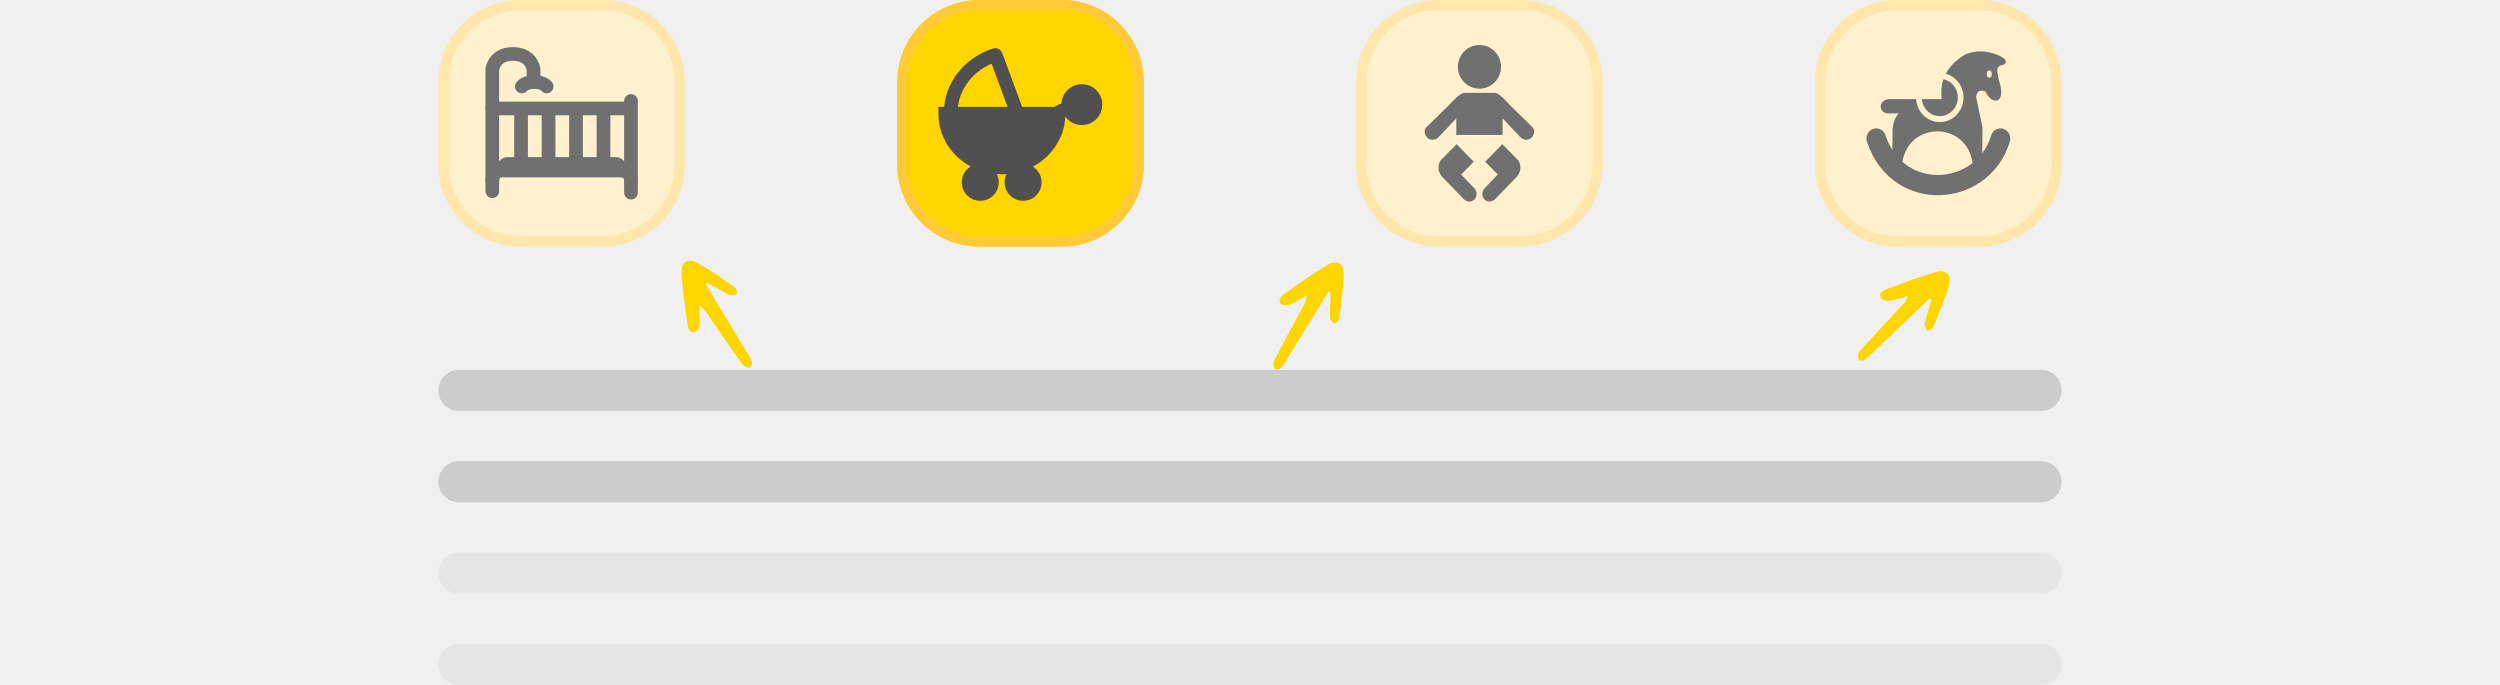
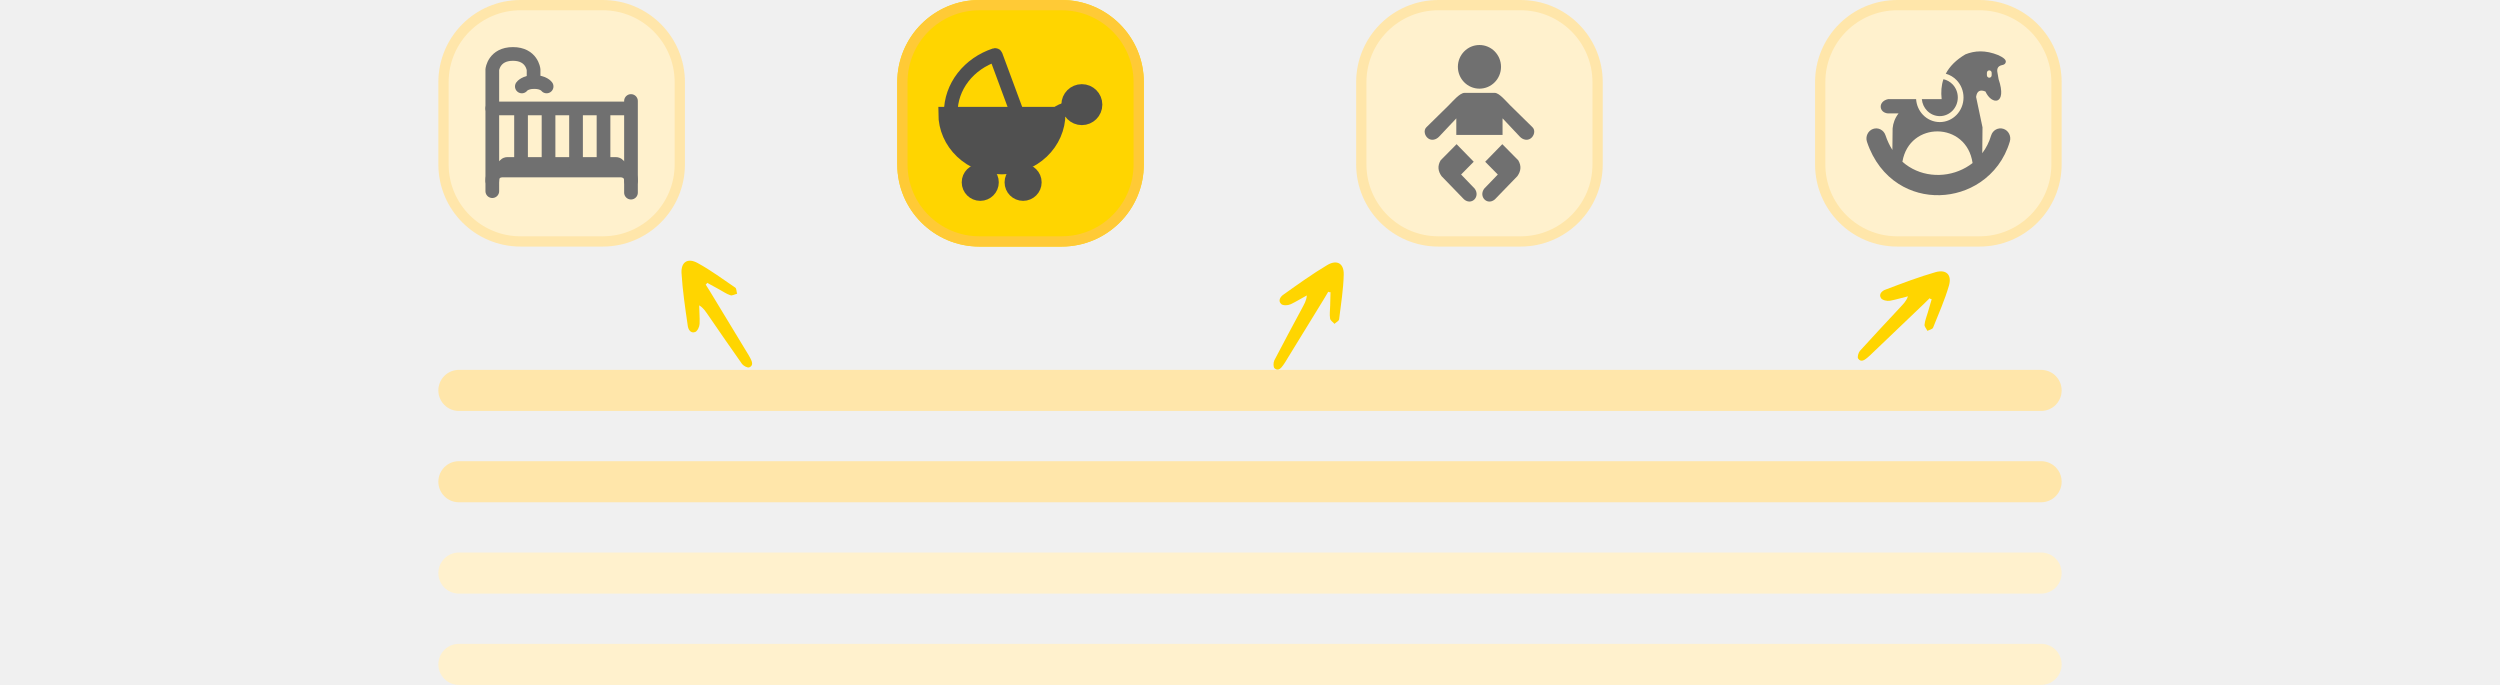
<svg xmlns="http://www.w3.org/2000/svg" width="365" height="100" viewBox="0 0 365 100" fill="none">
  <rect x="64.75" y="0.75" width="34.5" height="34.5" rx="11.25" fill="#FFF1CD" />
  <rect x="64.75" y="0.75" width="34.5" height="34.5" rx="11.25" stroke="#FFE6AA" stroke-width="1.5" />
  <path d="M74.102 23.5H89.899C90.153 23.5 90.383 23.595 90.56 23.75H73.442C73.618 23.595 73.849 23.5 74.102 23.5Z" fill="#707070" stroke="#707070" stroke-width="1.125" />
  <path d="M71.876 27.909V10.157C71.876 10.157 72.117 7.876 74.889 7.876C77.661 7.876 77.902 10.157 77.902 10.157V11.902" stroke="#707070" stroke-width="2" stroke-linecap="round" />
  <path d="M71.878 15.831L91.946 15.831" stroke="#707070" stroke-width="2" stroke-linecap="round" />
  <path d="M71.876 26.399C71.876 24.769 73.443 24.894 73.443 24.894H90.678C90.678 24.894 92.124 24.894 92.124 26.399" stroke="#707070" stroke-width="2" stroke-linecap="round" />
  <path d="M92.124 28.124L92.124 14.746" stroke="#707070" stroke-width="2" stroke-linecap="round" />
  <path d="M76.189 12.621C76.189 12.621 76.641 11.975 77.997 11.975C79.353 11.975 79.805 12.621 79.805 12.621" stroke="#707070" stroke-width="2" stroke-linecap="round" />
  <path d="M76.072 24.508L76.072 16.192" stroke="#707070" stroke-width="2" />
  <path d="M80.086 24.508L80.086 16.192" stroke="#707070" stroke-width="2" />
  <path d="M84.1 24.508L84.1 16.192" stroke="#707070" stroke-width="2" />
  <path d="M88.113 24.508L88.113 16.192" stroke="#707070" stroke-width="2" />
  <rect x="131" width="36" height="36" rx="12" fill="#FFD500" />
  <rect x="131.75" y="0.75" width="34.5" height="34.5" rx="11.25" stroke="#FFC93C" stroke-opacity="0.9" stroke-width="1.5" />
  <path d="M154.558 16.605C154.558 18.686 153.686 20.682 152.133 22.153C150.58 23.625 148.475 24.452 146.279 24.452C144.083 24.452 141.977 23.625 140.425 22.153C138.872 20.682 138 18.686 138 16.605L154.558 16.605Z" fill="#505050" stroke="#505050" stroke-width="2" />
  <path d="M138.812 16.422C138.813 14.575 139.441 12.774 140.613 11.266C141.766 9.782 143.388 8.653 145.263 8.03C145.314 8.013 145.369 8.04 145.388 8.09L148.638 16.867" stroke="#505050" stroke-width="2" />
  <path d="M144.823 26.619C144.823 27.561 144.059 28.325 143.117 28.325C142.175 28.325 141.411 27.561 141.411 26.619C141.411 25.677 142.175 24.913 143.117 24.913C144.059 24.913 144.823 25.677 144.823 26.619Z" fill="#505050" stroke="#505050" stroke-width="2" />
  <path d="M159.941 15.277C159.941 16.376 159.05 17.267 157.95 17.267C156.851 17.267 155.96 16.376 155.96 15.277C155.96 14.177 156.851 13.286 157.95 13.286C159.05 13.286 159.941 14.177 159.941 15.277Z" fill="#505050" stroke="#505050" stroke-width="2" />
  <path d="M154.22 16.753C154.284 16.653 154.398 16.457 155.029 16.16C155.367 16.001 155.676 15.923 156 15.863" stroke="#505050" stroke-width="2" />
  <path d="M151.08 26.619C151.08 27.561 150.316 28.325 149.374 28.325C148.432 28.325 147.668 27.561 147.668 26.619C147.668 25.677 148.432 24.913 149.374 24.913C150.316 24.913 151.08 25.677 151.08 26.619Z" fill="#505050" stroke="#505050" stroke-width="2" />
  <rect x="198.75" y="0.75" width="34.5" height="34.5" rx="11.25" fill="#FFF1CD" />
  <rect x="198.75" y="0.75" width="34.5" height="34.5" rx="11.25" stroke="#FFE6AA" stroke-width="1.5" />
  <path fill-rule="evenodd" clip-rule="evenodd" d="M216 6.571C217.739 6.571 219.149 7.998 219.149 9.758C219.149 11.517 217.739 12.944 216 12.944C214.261 12.944 212.851 11.517 212.851 9.758C212.851 7.998 214.261 6.571 216 6.571ZM212.662 21.049L215.164 23.614L213.32 25.479L214.798 27.014L215.302 27.537C216.164 28.69 214.872 30.059 213.748 29.108L210.469 25.721C209.973 25.025 209.826 24.27 210.333 23.405L212.662 21.049ZM219.337 21.049L216.837 23.615L218.68 25.481L217.202 27.016L216.699 27.538C215.837 28.692 217.129 30.061 218.252 29.11L221.531 25.723C222.028 25.027 222.175 24.272 221.667 23.407L219.337 21.049ZM223.489 20.204C222.976 20.578 222.322 20.405 221.886 19.942L219.373 17.276V19.702H212.62V17.284L210.114 19.942C209.679 20.405 209.022 20.578 208.511 20.204C207.998 19.83 207.8 19.027 208.252 18.582L211.552 15.338C212.089 14.81 213.122 13.56 213.818 13.56H218.239C218.892 13.56 219.903 14.8 220.447 15.338L223.747 18.582C224.201 19.027 224 19.83 223.489 20.204Z" fill="#707070" />
  <rect x="265.75" y="0.75" width="34.5" height="34.5" rx="11.25" fill="#FFF1CD" />
  <rect x="265.75" y="0.75" width="34.5" height="34.5" rx="11.25" stroke="#FFE6AA" stroke-width="1.5" />
  <path fill-rule="evenodd" clip-rule="evenodd" d="M291.601 10.435L291.792 11.552C293.088 15.354 290.786 15.393 289.877 13.362C289.118 13.05 288.633 13.255 288.511 14.154L289.446 18.593L289.41 22.368C289.967 21.628 290.412 20.767 290.702 19.789C290.935 19.007 291.734 18.568 292.49 18.808C293.245 19.049 293.669 19.877 293.436 20.659C292.661 23.277 291.078 25.287 289.101 26.619C287.351 27.799 285.29 28.441 283.212 28.496C281.131 28.553 279.026 28.017 277.19 26.844C275.191 25.565 273.525 23.537 272.578 20.703C272.322 19.932 272.718 19.09 273.463 18.825C274.208 18.559 275.022 18.97 275.278 19.741C275.546 20.544 275.888 21.259 276.288 21.889L276.322 18.741C276.394 17.982 276.654 17.25 277.185 16.56H275.652C274.302 16.454 274.152 14.809 275.652 14.478H279.752C279.81 15.371 280.184 16.176 280.758 16.772C281.385 17.422 282.252 17.823 283.209 17.823C284.166 17.823 285.032 17.422 285.659 16.772C286.286 16.123 286.674 15.226 286.674 14.236C286.674 13.245 286.286 12.348 285.659 11.699C285.23 11.255 284.69 10.927 284.085 10.763C284.641 9.701 285.57 8.751 286.956 7.932C288.308 7.395 289.844 7.276 291.77 8.056C292.531 8.41 292.96 8.766 292.828 9.119C292.702 9.463 292.462 9.454 292.199 9.53C291.784 9.65 291.553 9.924 291.601 10.435ZM287.997 23.804C287.131 17.705 278.742 17.645 277.752 23.617C278.051 23.882 278.366 24.117 278.691 24.326C280.037 25.188 281.594 25.579 283.144 25.538C284.697 25.497 286.235 25.016 287.542 24.135C287.698 24.031 287.85 23.921 287.997 23.804ZM280.589 14.476H283.482C283.363 13.447 283.434 12.472 283.74 11.566C284.253 11.676 284.711 11.939 285.068 12.307C285.543 12.799 285.839 13.48 285.839 14.232C285.839 14.984 285.545 15.665 285.068 16.157C284.593 16.648 283.935 16.955 283.209 16.955C282.483 16.955 281.825 16.65 281.35 16.157C280.926 15.72 280.646 15.132 280.589 14.476ZM290.436 10.275C290.627 10.275 290.784 10.437 290.784 10.636V10.986C290.784 11.184 290.627 11.347 290.436 11.347C290.244 11.347 290.087 11.184 290.087 10.986V10.636C290.087 10.435 290.242 10.275 290.436 10.275Z" fill="#707070" />
-   <rect x="64" y="54" width="237" height="6" rx="3" fill="#CCCCCC" />
-   <rect x="64" y="67.333" width="237" height="6" rx="3" fill="#CCCCCC" />
-   <rect x="64" y="80.667" width="237" height="6" rx="3" fill="#E6E6E6" />
-   <rect x="64" y="94" width="237" height="6" rx="3" fill="#E6E6E6" />
+   <rect x="64" y="54" width="237" height="6" rx="3" fill="#FFE6AA" />
+   <rect x="64" y="67.333" width="237" height="6" rx="3" fill="#FFE6AA" />
+   <rect x="64" y="80.667" width="237" height="6" rx="3" fill="#FFF1CD" />
+   <rect x="64" y="94" width="237" height="6" rx="3" fill="#FFF1CD" />
  <g clip-path="url(#clip0_3590_32851)">
    <path d="M103.035 41.553C103.241 41.882 103.467 42.243 103.674 42.572C105.454 45.484 107.222 48.449 109.003 51.361C109.209 51.69 109.395 51.985 109.567 52.335C109.802 52.783 110.031 53.372 109.398 53.632C109.142 53.746 108.564 53.422 108.345 53.148C106.685 50.801 105.079 48.466 103.453 46.099C103.069 45.561 102.752 44.982 102.079 44.58C102.088 45.49 102.185 46.391 102.14 47.289C102.124 47.711 101.827 48.356 101.483 48.48C100.796 48.727 100.451 48.028 100.405 47.508C100.041 44.989 99.657 42.437 99.502 39.878C99.411 38.241 100.419 37.609 101.853 38.403C103.77 39.444 105.534 40.763 107.325 41.975C107.549 42.108 107.52 42.584 107.618 42.889C107.287 42.959 106.884 43.212 106.626 43.1C106.043 42.916 105.512 42.517 104.954 42.226C104.377 41.902 103.799 41.578 103.241 41.286C103.215 41.394 103.135 41.49 103.035 41.553Z" fill="#FFD500" />
  </g>
  <g clip-path="url(#clip1_3590_32851)">
    <path d="M193.923 42.597C193.725 42.93 193.508 43.297 193.31 43.631C191.536 46.547 189.708 49.476 187.934 52.392C187.737 52.726 187.559 53.026 187.327 53.339C187.036 53.753 186.617 54.226 186.096 53.782C185.877 53.608 185.901 52.945 186.045 52.625C187.372 50.075 188.713 47.579 190.073 45.049C190.375 44.462 190.746 43.915 190.794 43.132C189.99 43.557 189.233 44.055 188.414 44.427C188.032 44.606 187.322 44.636 187.055 44.387C186.52 43.89 186.984 43.263 187.426 42.984C189.499 41.508 191.592 39.998 193.796 38.689C195.209 37.859 196.233 38.465 196.183 40.104C196.136 42.285 195.77 44.457 195.512 46.604C195.496 46.864 195.059 47.057 194.833 47.283C194.619 47.021 194.21 46.779 194.192 46.498C194.088 45.895 194.2 45.24 194.204 44.611C194.228 43.949 194.251 43.287 194.255 42.658C194.147 42.684 194.025 42.657 193.923 42.597Z" fill="#FFD500" />
  </g>
  <g clip-path="url(#clip2_3590_32851)">
    <path d="M281.72 43.545C281.444 43.817 281.14 44.117 280.864 44.389C278.405 46.756 275.891 49.122 273.432 51.489C273.155 51.761 272.907 52.006 272.602 52.25C272.216 52.576 271.69 52.926 271.3 52.365C271.133 52.14 271.324 51.505 271.545 51.232C273.478 49.105 275.412 47.033 277.373 44.934C277.814 44.443 278.312 44.009 278.559 43.265C277.672 43.47 276.814 43.759 275.927 43.909C275.512 43.985 274.818 43.833 274.623 43.525C274.232 42.907 274.841 42.42 275.339 42.263C277.72 41.364 280.129 40.438 282.594 39.734C284.173 39.292 285.007 40.139 284.542 41.711C283.939 43.808 283.032 45.815 282.235 47.825C282.153 48.073 281.681 48.147 281.405 48.309C281.265 48.001 280.931 47.662 280.986 47.386C281.039 46.777 281.314 46.172 281.478 45.565C281.67 44.93 281.862 44.296 282.026 43.689C281.915 43.687 281.804 43.63 281.72 43.545Z" fill="#FFD500" />
  </g>
  <defs>
    <clipPath id="clip0_3590_32851">
      <rect width="9" height="18" fill="white" transform="translate(113.191 51.2676) rotate(147.887)" />
    </clipPath>
    <clipPath id="clip1_3590_32851">
      <rect width="9" height="18" fill="white" transform="translate(189.935 56.0732) rotate(-149.35)" />
    </clipPath>
    <clipPath id="clip2_3590_32851">
      <rect width="9" height="18" fill="white" transform="translate(274.427 55.5586) rotate(-134.574)" />
    </clipPath>
  </defs>
</svg>
